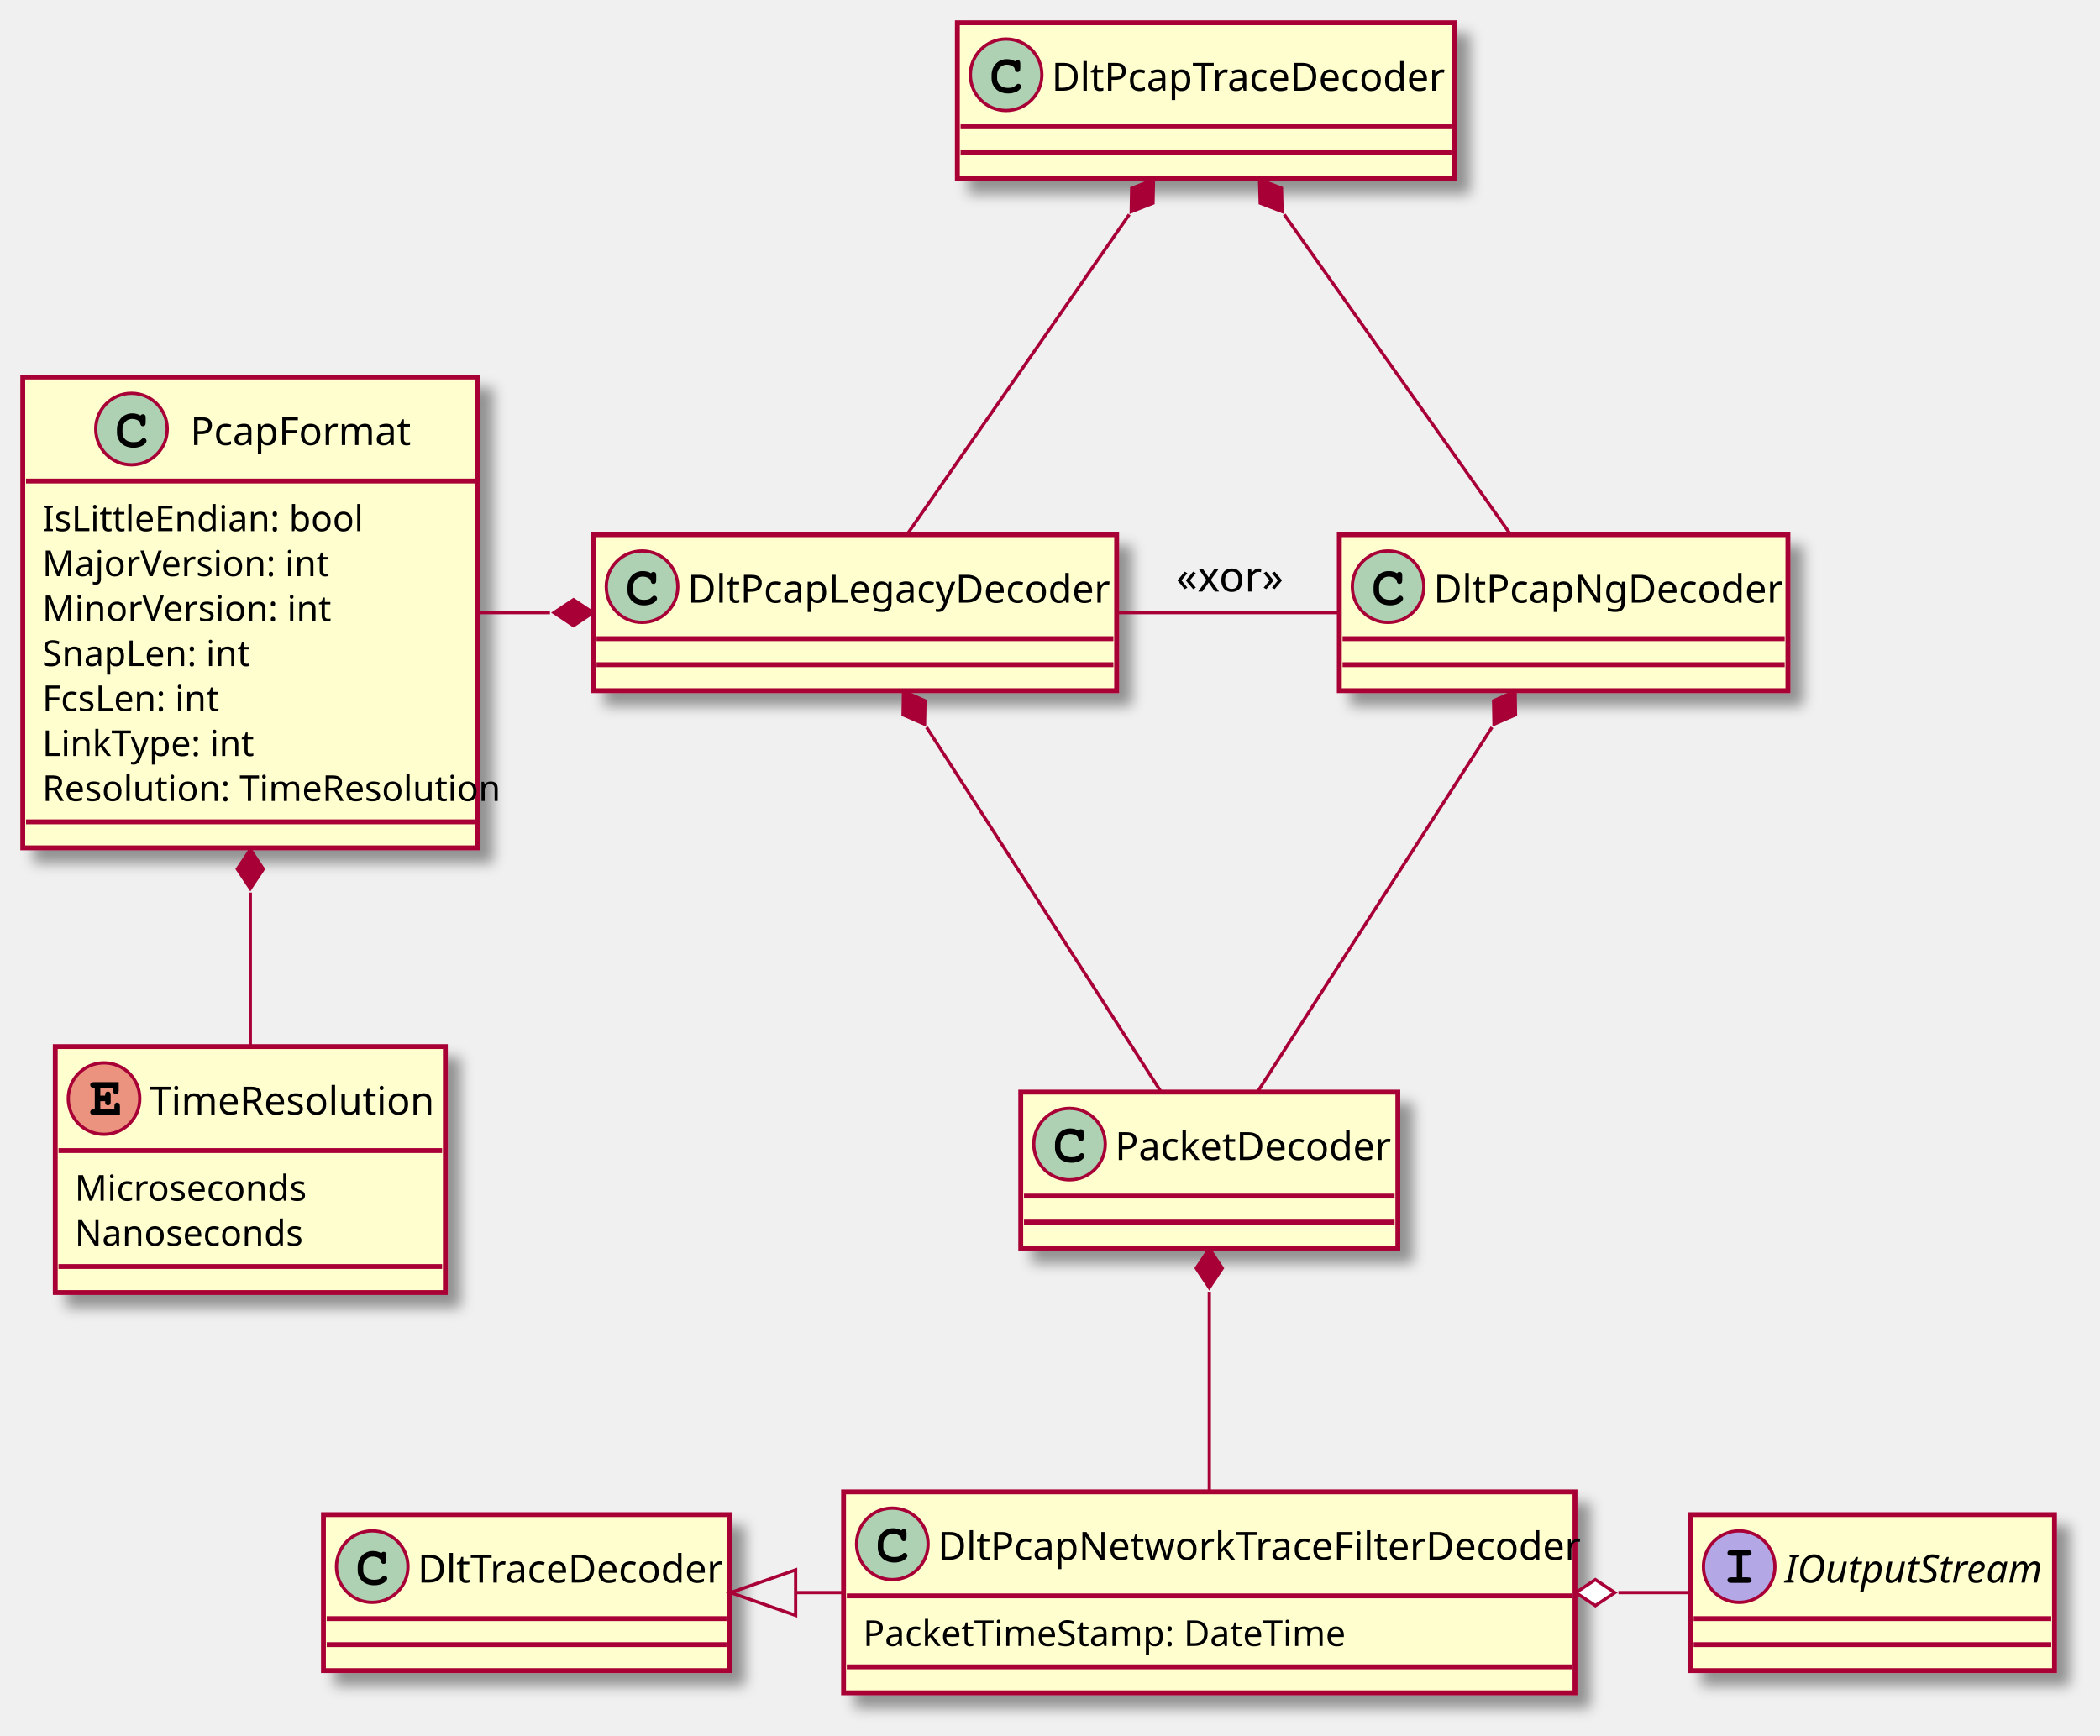
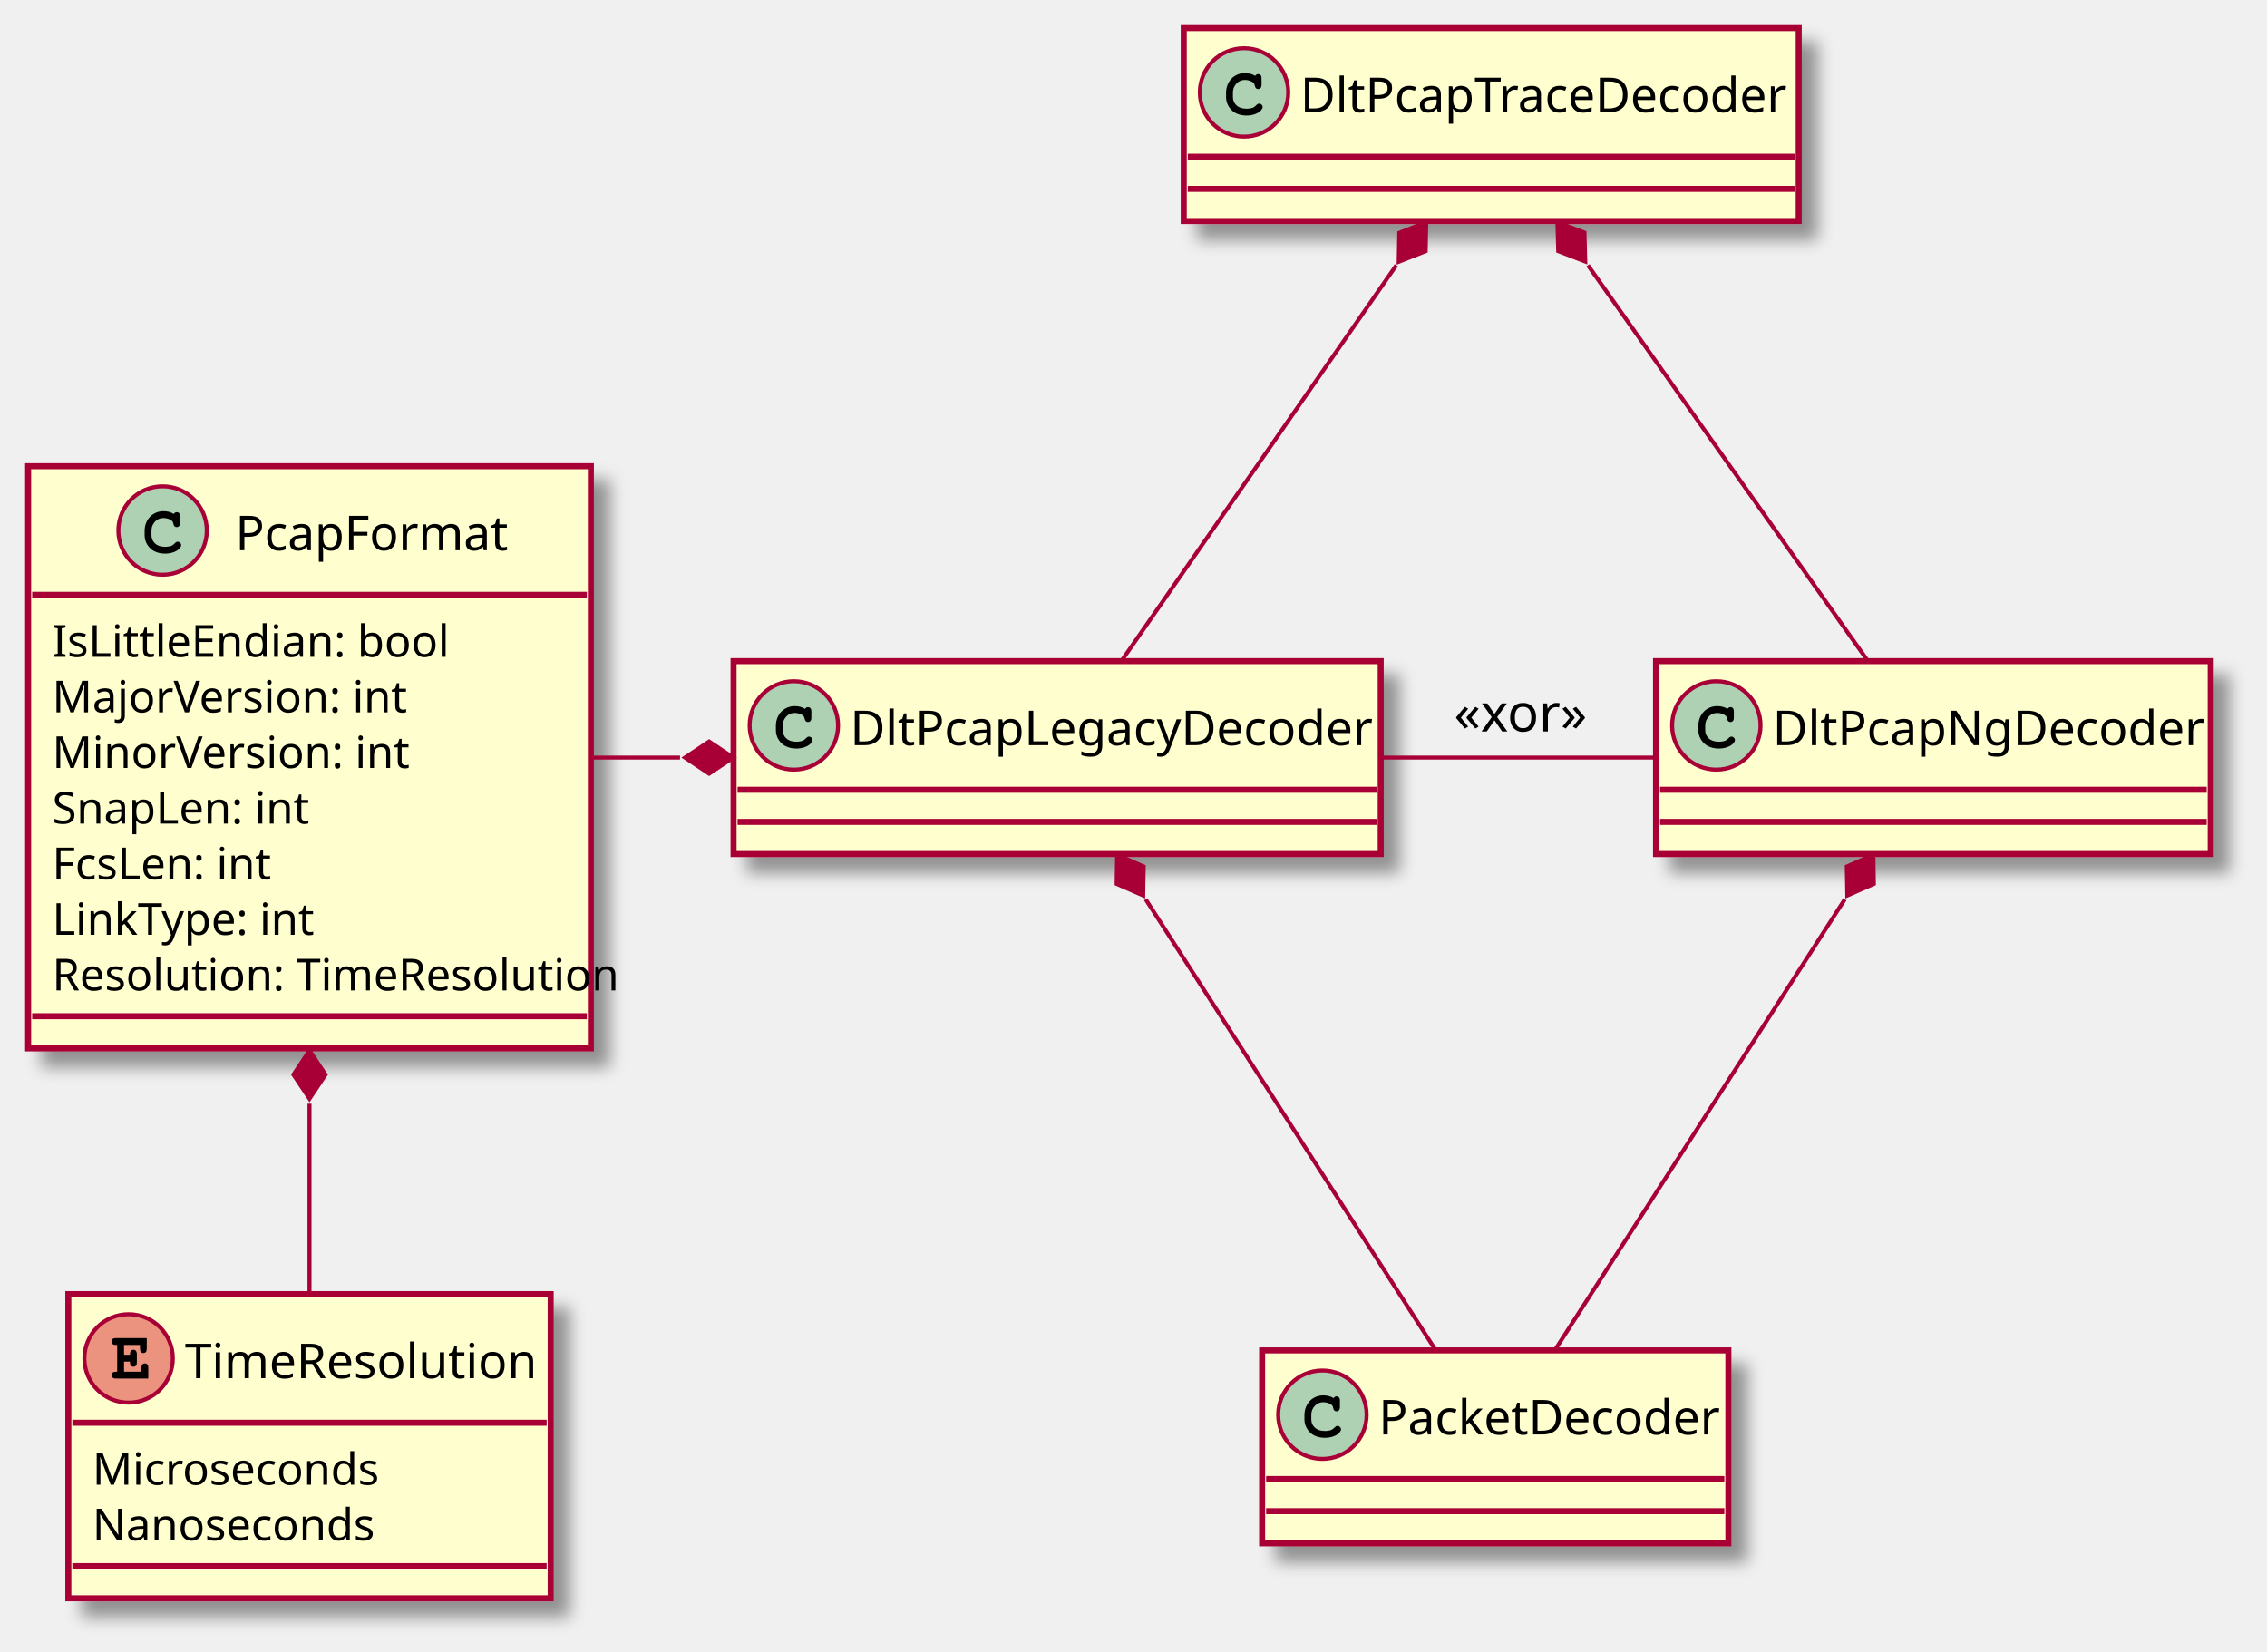
- <svg xmlns="http://www.w3.org/2000/svg" contentScriptType="application/ecmascript" contentStyleType="text/css" height="534px" preserveAspectRatio="none" style="width:646px;height:534px;background:#FFFFFF;" version="1.1" viewBox="0 0 646 534" width="646px" zoomAndPan="magnify">
+ <svg xmlns="http://www.w3.org/2000/svg" contentScriptType="application/ecmascript" contentStyleType="text/css" height="411px" preserveAspectRatio="none" style="width:564px;height:411px;background:#FFFFFF;" version="1.1" viewBox="0 0 564 411" width="564px" zoomAndPan="magnify">
  <defs>
-     <filter height="300%" id="f1l9wgomk7rkdt" width="300%" x="-1" y="-1">
+     <filter height="300%" id="fd7k2xsklwrdl" width="300%" x="-1" y="-1">
      <feGaussianBlur result="blurOut" stdDeviation="2.0" />
      <feColorMatrix in="blurOut" result="blurOut2" type="matrix" values="0 0 0 0 0 0 0 0 0 0 0 0 0 0 0 0 0 0 .4 0" />
      <feOffset dx="4.0" dy="4.0" in="blurOut2" result="blurOut3" />
      <feBlend in="SourceGraphic" in2="blurOut3" mode="normal" />
    </filter>
  </defs>
  <g>
-     <rect codeLine="2" fill="#FEFECE" filter="url(#f1l9wgomk7rkdt)" height="48" id="DltPcapTraceDecoder" style="stroke:#A80036;stroke-width:1.5;" width="153" x="294.5" y="7" />
+     <rect codeLine="2" fill="#FEFECE" filter="url(#fd7k2xsklwrdl)" height="48" id="DltPcapTraceDecoder" style="stroke:#A80036;stroke-width:1.5;" width="153" x="294.5" y="7" />
    <ellipse cx="309.5" cy="23" fill="#ADD1B2" rx="11" ry="11" style="stroke:#A80036;stroke-width:1.0;" />
    <path d="M312.266,18.875 Q312.422,18.656 312.609,18.547 Q312.797,18.438 313.016,18.438 Q313.391,18.438 313.625,18.695 Q313.859,18.953 313.859,19.562 L313.859,21.016 Q313.859,21.625 313.625,21.891 Q313.391,22.156 313.016,22.156 Q312.672,22.156 312.469,21.953 Q312.266,21.766 312.156,21.25 Q312.109,20.891 311.922,20.703 Q311.594,20.328 310.984,20.109 Q310.375,19.891 309.75,19.891 Q308.984,19.891 308.352,20.219 Q307.719,20.547 307.227,21.297 Q306.734,22.047 306.734,23.078 L306.734,24.172 Q306.734,25.406 307.625,26.227 Q308.516,27.047 310.109,27.047 Q311.047,27.047 311.703,26.797 Q312.094,26.641 312.516,26.203 Q312.781,25.938 312.93,25.859 Q313.078,25.781 313.281,25.781 Q313.609,25.781 313.867,26.039 Q314.125,26.297 314.125,26.641 Q314.125,26.984 313.781,27.391 Q313.281,27.969 312.484,28.297 Q311.406,28.75 310.109,28.75 Q308.594,28.75 307.391,28.125 Q306.406,27.625 305.719,26.555 Q305.031,25.484 305.031,24.203 L305.031,23.047 Q305.031,21.719 305.648,20.57 Q306.266,19.422 307.359,18.805 Q308.453,18.188 309.688,18.188 Q310.422,18.188 311.07,18.352 Q311.719,18.516 312.266,18.875 Z " fill="#000000" />
    <text fill="#000000" font-family="sans-serif" font-size="12" lengthAdjust="spacing" textLength="121" x="323.5" y="27.91">DltPcapTraceDecoder</text>
    <line style="stroke:#A80036;stroke-width:1.5;" x1="295.5" x2="446.5" y1="39" y2="39" />
    <line style="stroke:#A80036;stroke-width:1.5;" x1="295.5" x2="446.5" y1="47" y2="47" />
-     <rect codeLine="3" fill="#FEFECE" filter="url(#f1l9wgomk7rkdt)" height="48" id="DltPcapLegacyDecoder" style="stroke:#A80036;stroke-width:1.5;" width="161" x="182.5" y="164.5" />
+     <rect codeLine="3" fill="#FEFECE" filter="url(#fd7k2xsklwrdl)" height="48" id="DltPcapLegacyDecoder" style="stroke:#A80036;stroke-width:1.5;" width="161" x="182.5" y="164.5" />
    <ellipse cx="197.5" cy="180.5" fill="#ADD1B2" rx="11" ry="11" style="stroke:#A80036;stroke-width:1.0;" />
    <path d="M200.266,176.375 Q200.422,176.156 200.609,176.047 Q200.797,175.938 201.016,175.938 Q201.391,175.938 201.625,176.195 Q201.859,176.453 201.859,177.062 L201.859,178.516 Q201.859,179.125 201.625,179.391 Q201.391,179.656 201.016,179.656 Q200.672,179.656 200.469,179.453 Q200.266,179.266 200.156,178.75 Q200.109,178.391 199.922,178.203 Q199.594,177.828 198.984,177.609 Q198.375,177.391 197.75,177.391 Q196.984,177.391 196.352,177.719 Q195.719,178.047 195.227,178.797 Q194.734,179.547 194.734,180.578 L194.734,181.672 Q194.734,182.906 195.625,183.727 Q196.516,184.547 198.109,184.547 Q199.047,184.547 199.703,184.297 Q200.094,184.141 200.516,183.703 Q200.781,183.438 200.93,183.359 Q201.078,183.281 201.281,183.281 Q201.609,183.281 201.867,183.539 Q202.125,183.797 202.125,184.141 Q202.125,184.484 201.781,184.891 Q201.281,185.469 200.484,185.797 Q199.406,186.25 198.109,186.25 Q196.594,186.25 195.391,185.625 Q194.406,185.125 193.719,184.055 Q193.031,182.984 193.031,181.703 L193.031,180.547 Q193.031,179.219 193.648,178.07 Q194.266,176.922 195.359,176.305 Q196.453,175.688 197.688,175.688 Q198.422,175.688 199.07,175.852 Q199.719,176.016 200.266,176.375 Z " fill="#000000" />
    <text fill="#000000" font-family="sans-serif" font-size="12" lengthAdjust="spacing" textLength="129" x="211.5" y="185.41">DltPcapLegacyDecoder</text>
    <line style="stroke:#A80036;stroke-width:1.5;" x1="183.5" x2="342.5" y1="196.5" y2="196.5" />
    <line style="stroke:#A80036;stroke-width:1.5;" x1="183.5" x2="342.5" y1="204.5" y2="204.5" />
-     <rect codeLine="4" fill="#FEFECE" filter="url(#f1l9wgomk7rkdt)" height="48" id="DltPcapNgDecoder" style="stroke:#A80036;stroke-width:1.5;" width="138" x="412" y="164.5" />
+     <rect codeLine="4" fill="#FEFECE" filter="url(#fd7k2xsklwrdl)" height="48" id="DltPcapNgDecoder" style="stroke:#A80036;stroke-width:1.5;" width="138" x="412" y="164.5" />
    <ellipse cx="427" cy="180.5" fill="#ADD1B2" rx="11" ry="11" style="stroke:#A80036;stroke-width:1.0;" />
    <path d="M429.766,176.375 Q429.922,176.156 430.109,176.047 Q430.297,175.938 430.516,175.938 Q430.891,175.938 431.125,176.195 Q431.359,176.453 431.359,177.062 L431.359,178.516 Q431.359,179.125 431.125,179.391 Q430.891,179.656 430.516,179.656 Q430.172,179.656 429.969,179.453 Q429.766,179.266 429.656,178.75 Q429.609,178.391 429.422,178.203 Q429.094,177.828 428.484,177.609 Q427.875,177.391 427.25,177.391 Q426.484,177.391 425.852,177.719 Q425.219,178.047 424.727,178.797 Q424.234,179.547 424.234,180.578 L424.234,181.672 Q424.234,182.906 425.125,183.727 Q426.016,184.547 427.609,184.547 Q428.547,184.547 429.203,184.297 Q429.594,184.141 430.016,183.703 Q430.281,183.438 430.43,183.359 Q430.578,183.281 430.781,183.281 Q431.109,183.281 431.367,183.539 Q431.625,183.797 431.625,184.141 Q431.625,184.484 431.281,184.891 Q430.781,185.469 429.984,185.797 Q428.906,186.25 427.609,186.25 Q426.094,186.25 424.891,185.625 Q423.906,185.125 423.219,184.055 Q422.531,182.984 422.531,181.703 L422.531,180.547 Q422.531,179.219 423.148,178.07 Q423.766,176.922 424.859,176.305 Q425.953,175.688 427.188,175.688 Q427.922,175.688 428.57,175.852 Q429.219,176.016 429.766,176.375 Z " fill="#000000" />
    <text fill="#000000" font-family="sans-serif" font-size="12" lengthAdjust="spacing" textLength="106" x="441" y="185.41">DltPcapNgDecoder</text>
    <line style="stroke:#A80036;stroke-width:1.5;" x1="413" x2="549" y1="196.5" y2="196.5" />
    <line style="stroke:#A80036;stroke-width:1.5;" x1="413" x2="549" y1="204.5" y2="204.5" />
-     <rect codeLine="12" fill="#FEFECE" filter="url(#f1l9wgomk7rkdt)" height="75.672" id="TimeResolution" style="stroke:#A80036;stroke-width:1.5;" width="120" x="17" y="322" />
+     <rect codeLine="10" fill="#FEFECE" filter="url(#fd7k2xsklwrdl)" height="75.672" id="TimeResolution" style="stroke:#A80036;stroke-width:1.5;" width="120" x="17" y="322" />
    <ellipse cx="32" cy="338" fill="#EB937F" rx="11" ry="11" style="stroke:#A80036;stroke-width:1.0;" />
    <path d="M30.859,338.797 L30.859,341.297 L35.188,341.297 L35.188,340.375 Q35.188,339.766 35.43,339.5 Q35.672,339.234 36.047,339.234 Q36.422,339.234 36.656,339.5 Q36.891,339.766 36.891,340.375 L36.891,343 L28.891,343 Q28.266,343 28.008,342.766 Q27.75,342.531 27.75,342.141 Q27.75,341.766 28.016,341.531 Q28.281,341.297 28.891,341.297 L29.156,341.297 L29.156,334.641 L28.891,334.641 Q28.266,334.641 28.008,334.406 Q27.75,334.172 27.75,333.781 Q27.75,333.406 28.008,333.172 Q28.266,332.938 28.891,332.938 L36.516,332.938 L36.516,335.531 Q36.516,336.141 36.289,336.398 Q36.062,336.656 35.672,336.656 Q35.297,336.656 35.062,336.398 Q34.828,336.141 34.828,335.531 L34.828,334.641 L30.859,334.641 L30.859,337.094 L32.344,337.094 Q32.344,336.438 32.469,336.25 Q32.734,335.844 33.203,335.844 Q33.578,335.844 33.812,336.102 Q34.047,336.359 34.047,336.969 L34.047,338.938 Q34.047,339.484 33.922,339.672 Q33.656,340.062 33.203,340.062 Q32.734,340.062 32.469,339.656 Q32.344,339.469 32.344,338.797 L30.859,338.797 Z " fill="#000000" />
    <text fill="#000000" font-family="sans-serif" font-size="12" lengthAdjust="spacing" textLength="88" x="46" y="342.91">TimeResolution</text>
    <line style="stroke:#A80036;stroke-width:1.5;" x1="18" x2="136" y1="354" y2="354" />
    <text fill="#000000" font-family="sans-serif" font-size="11" lengthAdjust="spacing" textLength="68" x="23" y="369.419">Microseconds</text>
    <text fill="#000000" font-family="sans-serif" font-size="11" lengthAdjust="spacing" textLength="67" x="23" y="383.255">Nanoseconds</text>
    <line style="stroke:#A80036;stroke-width:1.5;" x1="18" x2="136" y1="389.672" y2="389.672" />
-     <rect codeLine="17" fill="#FEFECE" filter="url(#f1l9wgomk7rkdt)" height="144.852" id="PcapFormat" style="stroke:#A80036;stroke-width:1.5;" width="140" x="7" y="116" />
+     <rect codeLine="15" fill="#FEFECE" filter="url(#fd7k2xsklwrdl)" height="144.852" id="PcapFormat" style="stroke:#A80036;stroke-width:1.5;" width="140" x="7" y="116" />
    <ellipse cx="40.45" cy="132" fill="#ADD1B2" rx="11" ry="11" style="stroke:#A80036;stroke-width:1.0;" />
    <path d="M43.216,127.875 Q43.372,127.656 43.559,127.547 Q43.747,127.438 43.966,127.438 Q44.341,127.438 44.575,127.695 Q44.809,127.953 44.809,128.562 L44.809,130.016 Q44.809,130.625 44.575,130.891 Q44.341,131.156 43.966,131.156 Q43.622,131.156 43.419,130.953 Q43.216,130.766 43.106,130.25 Q43.059,129.891 42.872,129.703 Q42.544,129.328 41.934,129.109 Q41.325,128.891 40.7,128.891 Q39.934,128.891 39.302,129.219 Q38.669,129.547 38.177,130.297 Q37.684,131.047 37.684,132.078 L37.684,133.172 Q37.684,134.406 38.575,135.227 Q39.466,136.047 41.059,136.047 Q41.997,136.047 42.653,135.797 Q43.044,135.641 43.466,135.203 Q43.731,134.938 43.88,134.859 Q44.028,134.781 44.231,134.781 Q44.559,134.781 44.817,135.039 Q45.075,135.297 45.075,135.641 Q45.075,135.984 44.731,136.391 Q44.231,136.969 43.434,137.297 Q42.356,137.75 41.059,137.75 Q39.544,137.75 38.341,137.125 Q37.356,136.625 36.669,135.555 Q35.981,134.484 35.981,133.203 L35.981,132.047 Q35.981,130.719 36.598,129.57 Q37.216,128.422 38.309,127.805 Q39.403,127.188 40.638,127.188 Q41.372,127.188 42.02,127.352 Q42.669,127.516 43.216,127.875 Z " fill="#000000" />
    <text fill="#000000" font-family="sans-serif" font-size="12" lengthAdjust="spacing" textLength="67" x="58.55" y="136.91">PcapFormat</text>
    <line style="stroke:#A80036;stroke-width:1.5;" x1="8" x2="146" y1="148" y2="148" />
    <text fill="#000000" font-family="sans-serif" font-size="11" lengthAdjust="spacing" textLength="88" x="13" y="163.419">IsLittleEndian: bool</text>
    <text fill="#000000" font-family="sans-serif" font-size="11" lengthAdjust="spacing" textLength="81" x="13" y="177.255">MajorVersion: int</text>
    <text fill="#000000" font-family="sans-serif" font-size="11" lengthAdjust="spacing" textLength="81" x="13" y="191.091">MinorVersion: int</text>
    <text fill="#000000" font-family="sans-serif" font-size="11" lengthAdjust="spacing" textLength="60" x="13" y="204.927">SnapLen: int</text>
    <text fill="#000000" font-family="sans-serif" font-size="11" lengthAdjust="spacing" textLength="53" x="13" y="218.763">FcsLen: int</text>
    <text fill="#000000" font-family="sans-serif" font-size="11" lengthAdjust="spacing" textLength="60" x="13" y="232.599">LinkType: int</text>
    <text fill="#000000" font-family="sans-serif" font-size="11" lengthAdjust="spacing" textLength="128" x="13" y="246.435">Resolution: TimeResolution</text>
    <line style="stroke:#A80036;stroke-width:1.5;" x1="8" x2="146" y1="252.852" y2="252.852" />
-     <rect fill="#FEFECE" filter="url(#f1l9wgomk7rkdt)" height="48" id="PacketDecoder" style="stroke:#A80036;stroke-width:1.5;" width="116" x="314" y="336" />
+     <rect fill="#FEFECE" filter="url(#fd7k2xsklwrdl)" height="48" id="PacketDecoder" style="stroke:#A80036;stroke-width:1.5;" width="116" x="314" y="336" />
    <ellipse cx="329" cy="352" fill="#ADD1B2" rx="11" ry="11" style="stroke:#A80036;stroke-width:1.0;" />
    <path d="M331.766,347.875 Q331.922,347.656 332.109,347.547 Q332.297,347.438 332.516,347.438 Q332.891,347.438 333.125,347.695 Q333.359,347.953 333.359,348.562 L333.359,350.016 Q333.359,350.625 333.125,350.891 Q332.891,351.156 332.516,351.156 Q332.172,351.156 331.969,350.953 Q331.766,350.766 331.656,350.25 Q331.609,349.891 331.422,349.703 Q331.094,349.328 330.484,349.109 Q329.875,348.891 329.25,348.891 Q328.484,348.891 327.852,349.219 Q327.219,349.547 326.727,350.297 Q326.234,351.047 326.234,352.078 L326.234,353.172 Q326.234,354.406 327.125,355.227 Q328.016,356.047 329.609,356.047 Q330.547,356.047 331.203,355.797 Q331.594,355.641 332.016,355.203 Q332.281,354.938 332.43,354.859 Q332.578,354.781 332.781,354.781 Q333.109,354.781 333.367,355.039 Q333.625,355.297 333.625,355.641 Q333.625,355.984 333.281,356.391 Q332.781,356.969 331.984,357.297 Q330.906,357.75 329.609,357.75 Q328.094,357.75 326.891,357.125 Q325.906,356.625 325.219,355.555 Q324.531,354.484 324.531,353.203 L324.531,352.047 Q324.531,350.719 325.148,349.57 Q325.766,348.422 326.859,347.805 Q327.953,347.188 329.188,347.188 Q329.922,347.188 330.57,347.352 Q331.219,347.516 331.766,347.875 Z " fill="#000000" />
    <text fill="#000000" font-family="sans-serif" font-size="12" lengthAdjust="spacing" textLength="84" x="343" y="356.91">PacketDecoder</text>
    <line style="stroke:#A80036;stroke-width:1.5;" x1="315" x2="429" y1="368" y2="368" />
    <line style="stroke:#A80036;stroke-width:1.5;" x1="315" x2="429" y1="376" y2="376" />
-     <rect codeLine="33" fill="#FEFECE" filter="url(#f1l9wgomk7rkdt)" height="61.836" id="DltPcapNetworkTraceFilterDecoder" style="stroke:#A80036;stroke-width:1.5;" width="225" x="259.5" y="459" />
-     <ellipse cx="274.5" cy="475" fill="#ADD1B2" rx="11" ry="11" style="stroke:#A80036;stroke-width:1.0;" />
-     <path d="M277.266,470.875 Q277.422,470.656 277.609,470.547 Q277.797,470.438 278.016,470.438 Q278.391,470.438 278.625,470.695 Q278.859,470.953 278.859,471.562 L278.859,473.016 Q278.859,473.625 278.625,473.891 Q278.391,474.156 278.016,474.156 Q277.672,474.156 277.469,473.953 Q277.266,473.766 277.156,473.25 Q277.109,472.891 276.922,472.703 Q276.594,472.328 275.984,472.109 Q275.375,471.891 274.75,471.891 Q273.984,471.891 273.352,472.219 Q272.719,472.547 272.227,473.297 Q271.734,474.047 271.734,475.078 L271.734,476.172 Q271.734,477.406 272.625,478.227 Q273.516,479.047 275.109,479.047 Q276.047,479.047 276.703,478.797 Q277.094,478.641 277.516,478.203 Q277.781,477.938 277.93,477.859 Q278.078,477.781 278.281,477.781 Q278.609,477.781 278.867,478.039 Q279.125,478.297 279.125,478.641 Q279.125,478.984 278.781,479.391 Q278.281,479.969 277.484,480.297 Q276.406,480.75 275.109,480.75 Q273.594,480.75 272.391,480.125 Q271.406,479.625 270.719,478.555 Q270.031,477.484 270.031,476.203 L270.031,475.047 Q270.031,473.719 270.648,472.57 Q271.266,471.422 272.359,470.805 Q273.453,470.188 274.688,470.188 Q275.422,470.188 276.07,470.352 Q276.719,470.516 277.266,470.875 Z " fill="#000000" />
-     <text fill="#000000" font-family="sans-serif" font-size="12" lengthAdjust="spacing" textLength="193" x="288.5" y="479.91">DltPcapNetworkTraceFilterDecoder</text>
-     <line style="stroke:#A80036;stroke-width:1.5;" x1="260.5" x2="483.5" y1="491" y2="491" />
-     <text fill="#000000" font-family="sans-serif" font-size="11" lengthAdjust="spacing" textLength="134" x="265.5" y="506.419">PacketTimeStamp: DateTime</text>
-     <line style="stroke:#A80036;stroke-width:1.5;" x1="260.5" x2="483.5" y1="512.836" y2="512.836" />
-     <rect codeLine="38" fill="#FEFECE" filter="url(#f1l9wgomk7rkdt)" height="48" id="DltTraceDecoder" style="stroke:#A80036;stroke-width:1.5;" width="125" x="99.5" y="466" />
-     <ellipse cx="114.5" cy="482" fill="#ADD1B2" rx="11" ry="11" style="stroke:#A80036;stroke-width:1.0;" />
-     <path d="M117.266,477.875 Q117.422,477.656 117.609,477.547 Q117.797,477.438 118.016,477.438 Q118.391,477.438 118.625,477.695 Q118.859,477.953 118.859,478.562 L118.859,480.016 Q118.859,480.625 118.625,480.891 Q118.391,481.156 118.016,481.156 Q117.672,481.156 117.469,480.953 Q117.266,480.766 117.156,480.25 Q117.109,479.891 116.922,479.703 Q116.594,479.328 115.984,479.109 Q115.375,478.891 114.75,478.891 Q113.984,478.891 113.352,479.219 Q112.719,479.547 112.227,480.297 Q111.734,481.047 111.734,482.078 L111.734,483.172 Q111.734,484.406 112.625,485.227 Q113.516,486.047 115.109,486.047 Q116.047,486.047 116.703,485.797 Q117.094,485.641 117.516,485.203 Q117.781,484.938 117.93,484.859 Q118.078,484.781 118.281,484.781 Q118.609,484.781 118.867,485.039 Q119.125,485.297 119.125,485.641 Q119.125,485.984 118.781,486.391 Q118.281,486.969 117.484,487.297 Q116.406,487.75 115.109,487.75 Q113.594,487.75 112.391,487.125 Q111.406,486.625 110.719,485.555 Q110.031,484.484 110.031,483.203 L110.031,482.047 Q110.031,480.719 110.648,479.57 Q111.266,478.422 112.359,477.805 Q113.453,477.188 114.688,477.188 Q115.422,477.188 116.07,477.352 Q116.719,477.516 117.266,477.875 Z " fill="#000000" />
-     <text fill="#000000" font-family="sans-serif" font-size="12" lengthAdjust="spacing" textLength="93" x="128.5" y="486.91">DltTraceDecoder</text>
-     <line style="stroke:#A80036;stroke-width:1.5;" x1="100.5" x2="223.5" y1="498" y2="498" />
-     <line style="stroke:#A80036;stroke-width:1.5;" x1="100.5" x2="223.5" y1="506" y2="506" />
-     <rect codeLine="41" fill="#FEFECE" filter="url(#f1l9wgomk7rkdt)" height="48" id="IOutputStream" style="stroke:#A80036;stroke-width:1.5;" width="112" x="520" y="466" />
-     <ellipse cx="535" cy="482" fill="#B4A7E5" rx="11" ry="11" style="stroke:#A80036;stroke-width:1.0;" />
-     <path d="M535.953,478.641 L535.953,485.297 L537.672,485.297 Q538.281,485.297 538.547,485.531 Q538.812,485.766 538.812,486.156 Q538.812,486.531 538.547,486.766 Q538.281,487 537.672,487 L532.531,487 Q531.922,487 531.656,486.766 Q531.391,486.531 531.391,486.141 Q531.391,485.766 531.656,485.531 Q531.922,485.297 532.531,485.297 L534.25,485.297 L534.25,478.641 L532.531,478.641 Q531.922,478.641 531.656,478.406 Q531.391,478.172 531.391,477.781 Q531.391,477.406 531.656,477.172 Q531.922,476.938 532.531,476.938 L537.672,476.938 Q538.281,476.938 538.547,477.172 Q538.812,477.406 538.812,477.781 Q538.812,478.172 538.547,478.406 Q538.281,478.641 537.672,478.641 L535.953,478.641 Z " fill="#000000" />
-     <text fill="#000000" font-family="sans-serif" font-size="12" font-style="italic" lengthAdjust="spacing" textLength="80" x="549" y="486.91">IOutputStream</text>
-     <line style="stroke:#A80036;stroke-width:1.5;" x1="521" x2="631" y1="498" y2="498" />
-     <line style="stroke:#A80036;stroke-width:1.5;" x1="521" x2="631" y1="506" y2="506" />
-     <path codeLine="8" d="M347.38,66.01 C326.69,95.8 297.18,138.29 279.1,164.32 " fill="none" id="DltPcapTraceDecoder-backto-DltPcapLegacyDecoder" style="stroke:#A80036;stroke-width:1.0;" />
+     <path codeLine="6" d="M347.38,66.01 C326.69,95.8 297.18,138.29 279.1,164.32 " fill="none" id="DltPcapTraceDecoder-backto-DltPcapLegacyDecoder" style="stroke:#A80036;stroke-width:1.0;" />
    <polygon fill="#A80036" points="354.83,55.28,348.122,57.925,347.983,65.135,354.692,62.49,354.83,55.28" style="stroke:#A80036;stroke-width:1.0;" />
-     <path codeLine="9" d="M395.06,66.01 C416.13,95.8 446.19,138.29 464.6,164.32 " fill="none" id="DltPcapTraceDecoder-backto-DltPcapNgDecoder" style="stroke:#A80036;stroke-width:1.0;" />
+     <path codeLine="7" d="M395.06,66.01 C416.13,95.8 446.19,138.29 464.6,164.32 " fill="none" id="DltPcapTraceDecoder-backto-DltPcapNgDecoder" style="stroke:#A80036;stroke-width:1.0;" />
    <polygon fill="#A80036" points="387.47,55.28,387.666,62.488,394.395,65.08,394.199,57.872,387.47,55.28" style="stroke:#A80036;stroke-width:1.0;" />
-     <path codeLine="10" d="M343.56,188.5 C365.99,188.5 390.16,188.5 411.88,188.5 " fill="none" id="DltPcapLegacyDecoder-DltPcapNgDecoder" style="stroke:#A80036;stroke-width:1.0;" />
+     <path codeLine="8" d="M343.56,188.5 C365.99,188.5 390.16,188.5 411.88,188.5 " fill="none" id="DltPcapLegacyDecoder-DltPcapNgDecoder" style="stroke:#A80036;stroke-width:1.0;" />
    <text fill="#000000" font-family="sans-serif" font-size="13" lengthAdjust="spacing" textLength="32" x="361.75" y="181.995">«xor»</text>
-     <path codeLine="26" d="M77,274.61 C77,291.15 77,307.68 77,321.67 " fill="none" id="PcapFormat-backto-TimeResolution" style="stroke:#A80036;stroke-width:1.0;" />
+     <path codeLine="24" d="M77,274.61 C77,291.15 77,307.68 77,321.67 " fill="none" id="PcapFormat-backto-TimeResolution" style="stroke:#A80036;stroke-width:1.0;" />
    <polygon fill="#A80036" points="77,261.38,73,267.38,77,273.38,81,267.38,77,261.38" style="stroke:#A80036;stroke-width:1.0;" />
-     <path codeLine="28" d="M147.11,188.5 C154.47,188.5 161.83,188.5 169.18,188.5 " fill="none" id="PcapFormat-to-DltPcapLegacyDecoder" style="stroke:#A80036;stroke-width:1.0;" />
+     <path codeLine="26" d="M147.11,188.5 C154.47,188.5 161.83,188.5 169.18,188.5 " fill="none" id="PcapFormat-to-DltPcapLegacyDecoder" style="stroke:#A80036;stroke-width:1.0;" />
    <polygon fill="#A80036" points="182.42,188.5,176.42,184.5,170.42,188.5,176.42,192.5,182.42,188.5" style="stroke:#A80036;stroke-width:1.0;" />
-     <path codeLine="29" d="M285.03,223.76 C306.47,257.1 338.46,306.85 357.08,335.8 " fill="none" id="DltPcapLegacyDecoder-backto-PacketDecoder" style="stroke:#A80036;stroke-width:1.0;" />
+     <path codeLine="27" d="M285.03,223.76 C306.47,257.1 338.46,306.85 357.08,335.8 " fill="none" id="DltPcapLegacyDecoder-backto-PacketDecoder" style="stroke:#A80036;stroke-width:1.0;" />
    <polygon fill="#A80036" points="277.93,212.71,277.807,219.92,284.415,222.807,284.538,215.597,277.93,212.71" style="stroke:#A80036;stroke-width:1.0;" />
-     <path codeLine="31" d="M458.97,223.76 C437.53,257.1 405.54,306.85 386.92,335.8 " fill="none" id="DltPcapNgDecoder-backto-PacketDecoder" style="stroke:#A80036;stroke-width:1.0;" />
+     <path codeLine="29" d="M458.97,223.76 C437.53,257.1 405.54,306.85 386.92,335.8 " fill="none" id="DltPcapNgDecoder-backto-PacketDecoder" style="stroke:#A80036;stroke-width:1.0;" />
    <polygon fill="#A80036" points="466.07,212.71,459.462,215.597,459.585,222.807,466.193,219.92,466.07,212.71" style="stroke:#A80036;stroke-width:1.0;" />
-     <path codeLine="36" d="M372,397.43 C372,416.82 372,440.38 372,458.75 " fill="none" id="PacketDecoder-backto-DltPcapNetworkTraceFilterDecoder" style="stroke:#A80036;stroke-width:1.0;" />
-     <polygon fill="#A80036" points="372,384.18,368,390.18,372,396.18,376,390.18,372,384.18" style="stroke:#A80036;stroke-width:1.0;" />
-     <path codeLine="39" d="M244.98,490 C249.74,490 254.5,490 259.26,490 " fill="none" id="DltTraceDecoder-backto-DltPcapNetworkTraceFilterDecoder" style="stroke:#A80036;stroke-width:1.0;" />
-     <polygon fill="none" points="244.75,497,224.75,490,244.75,483,244.75,497" style="stroke:#A80036;stroke-width:1.0;" />
-     <path codeLine="42" d="M497.86,490 C505.13,490 512.41,490 519.69,490 " fill="none" id="DltPcapNetworkTraceFilterDecoder-backto-IOutputStream" style="stroke:#A80036;stroke-width:1.0;" />
-     <polygon fill="#FFFFFF" points="484.76,490,490.76,494,496.76,490,490.76,486,484.76,490" style="stroke:#A80036;stroke-width:1.0;" />
  </g>
</svg>
